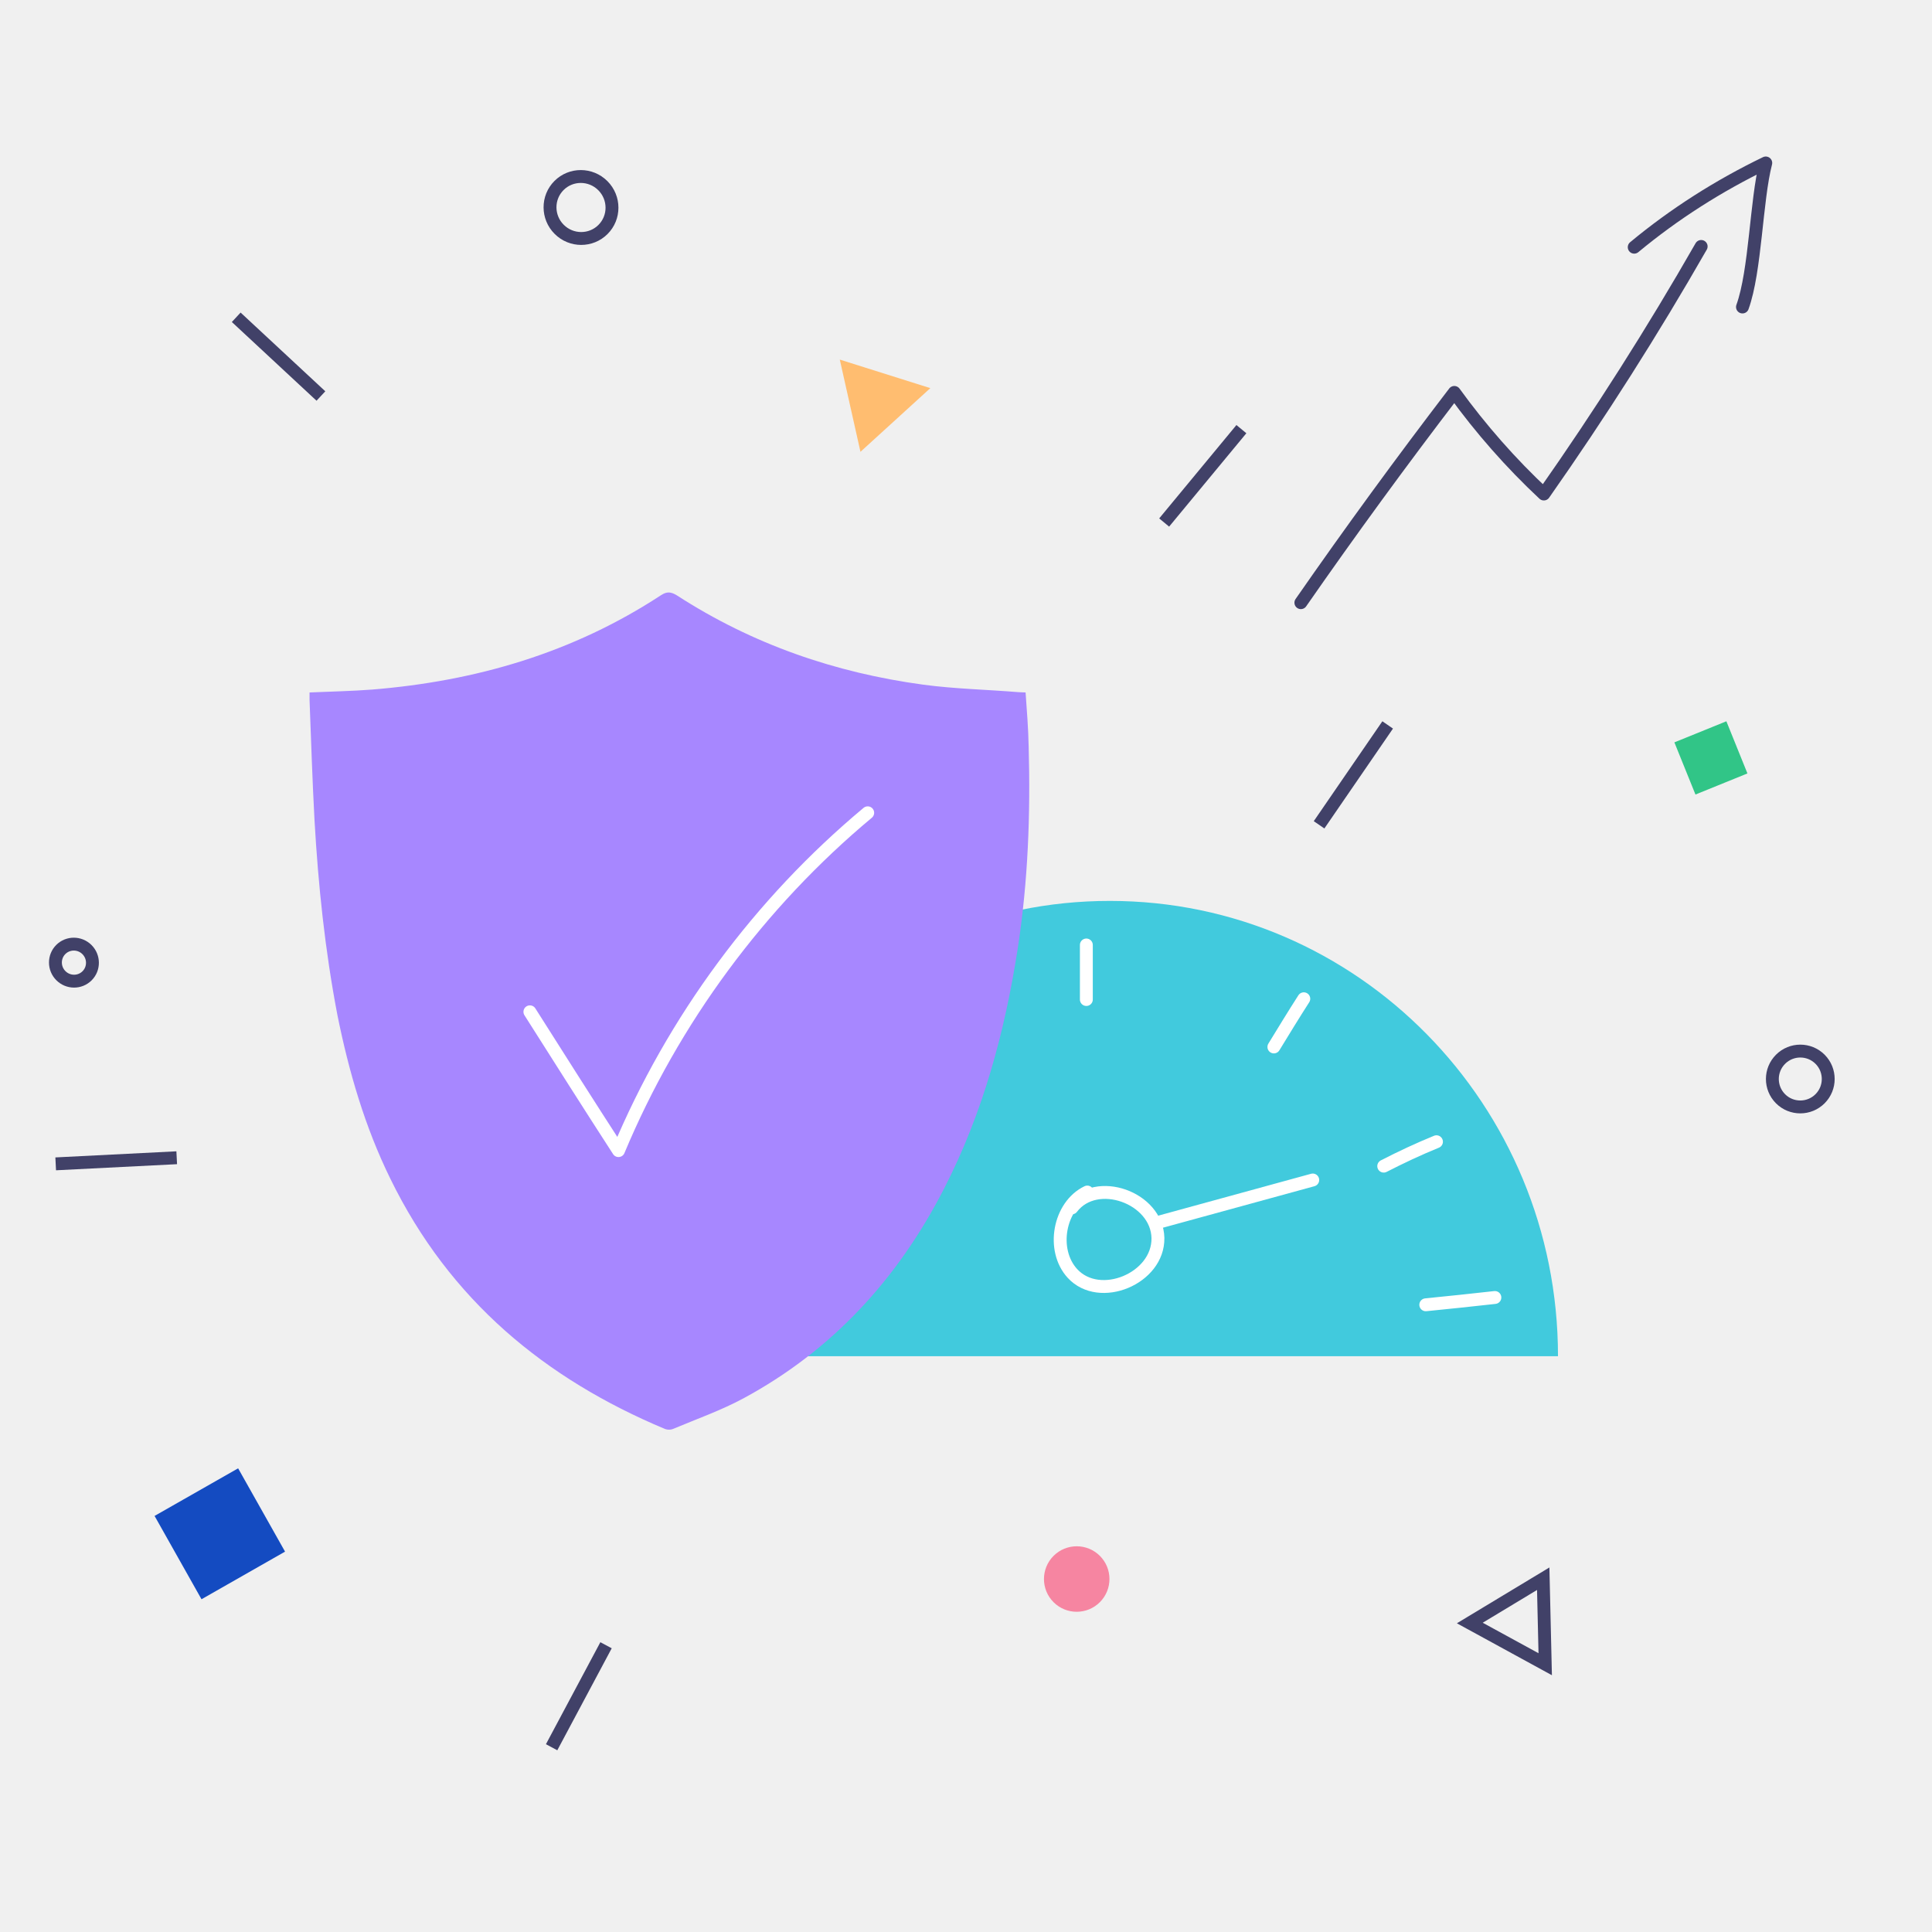
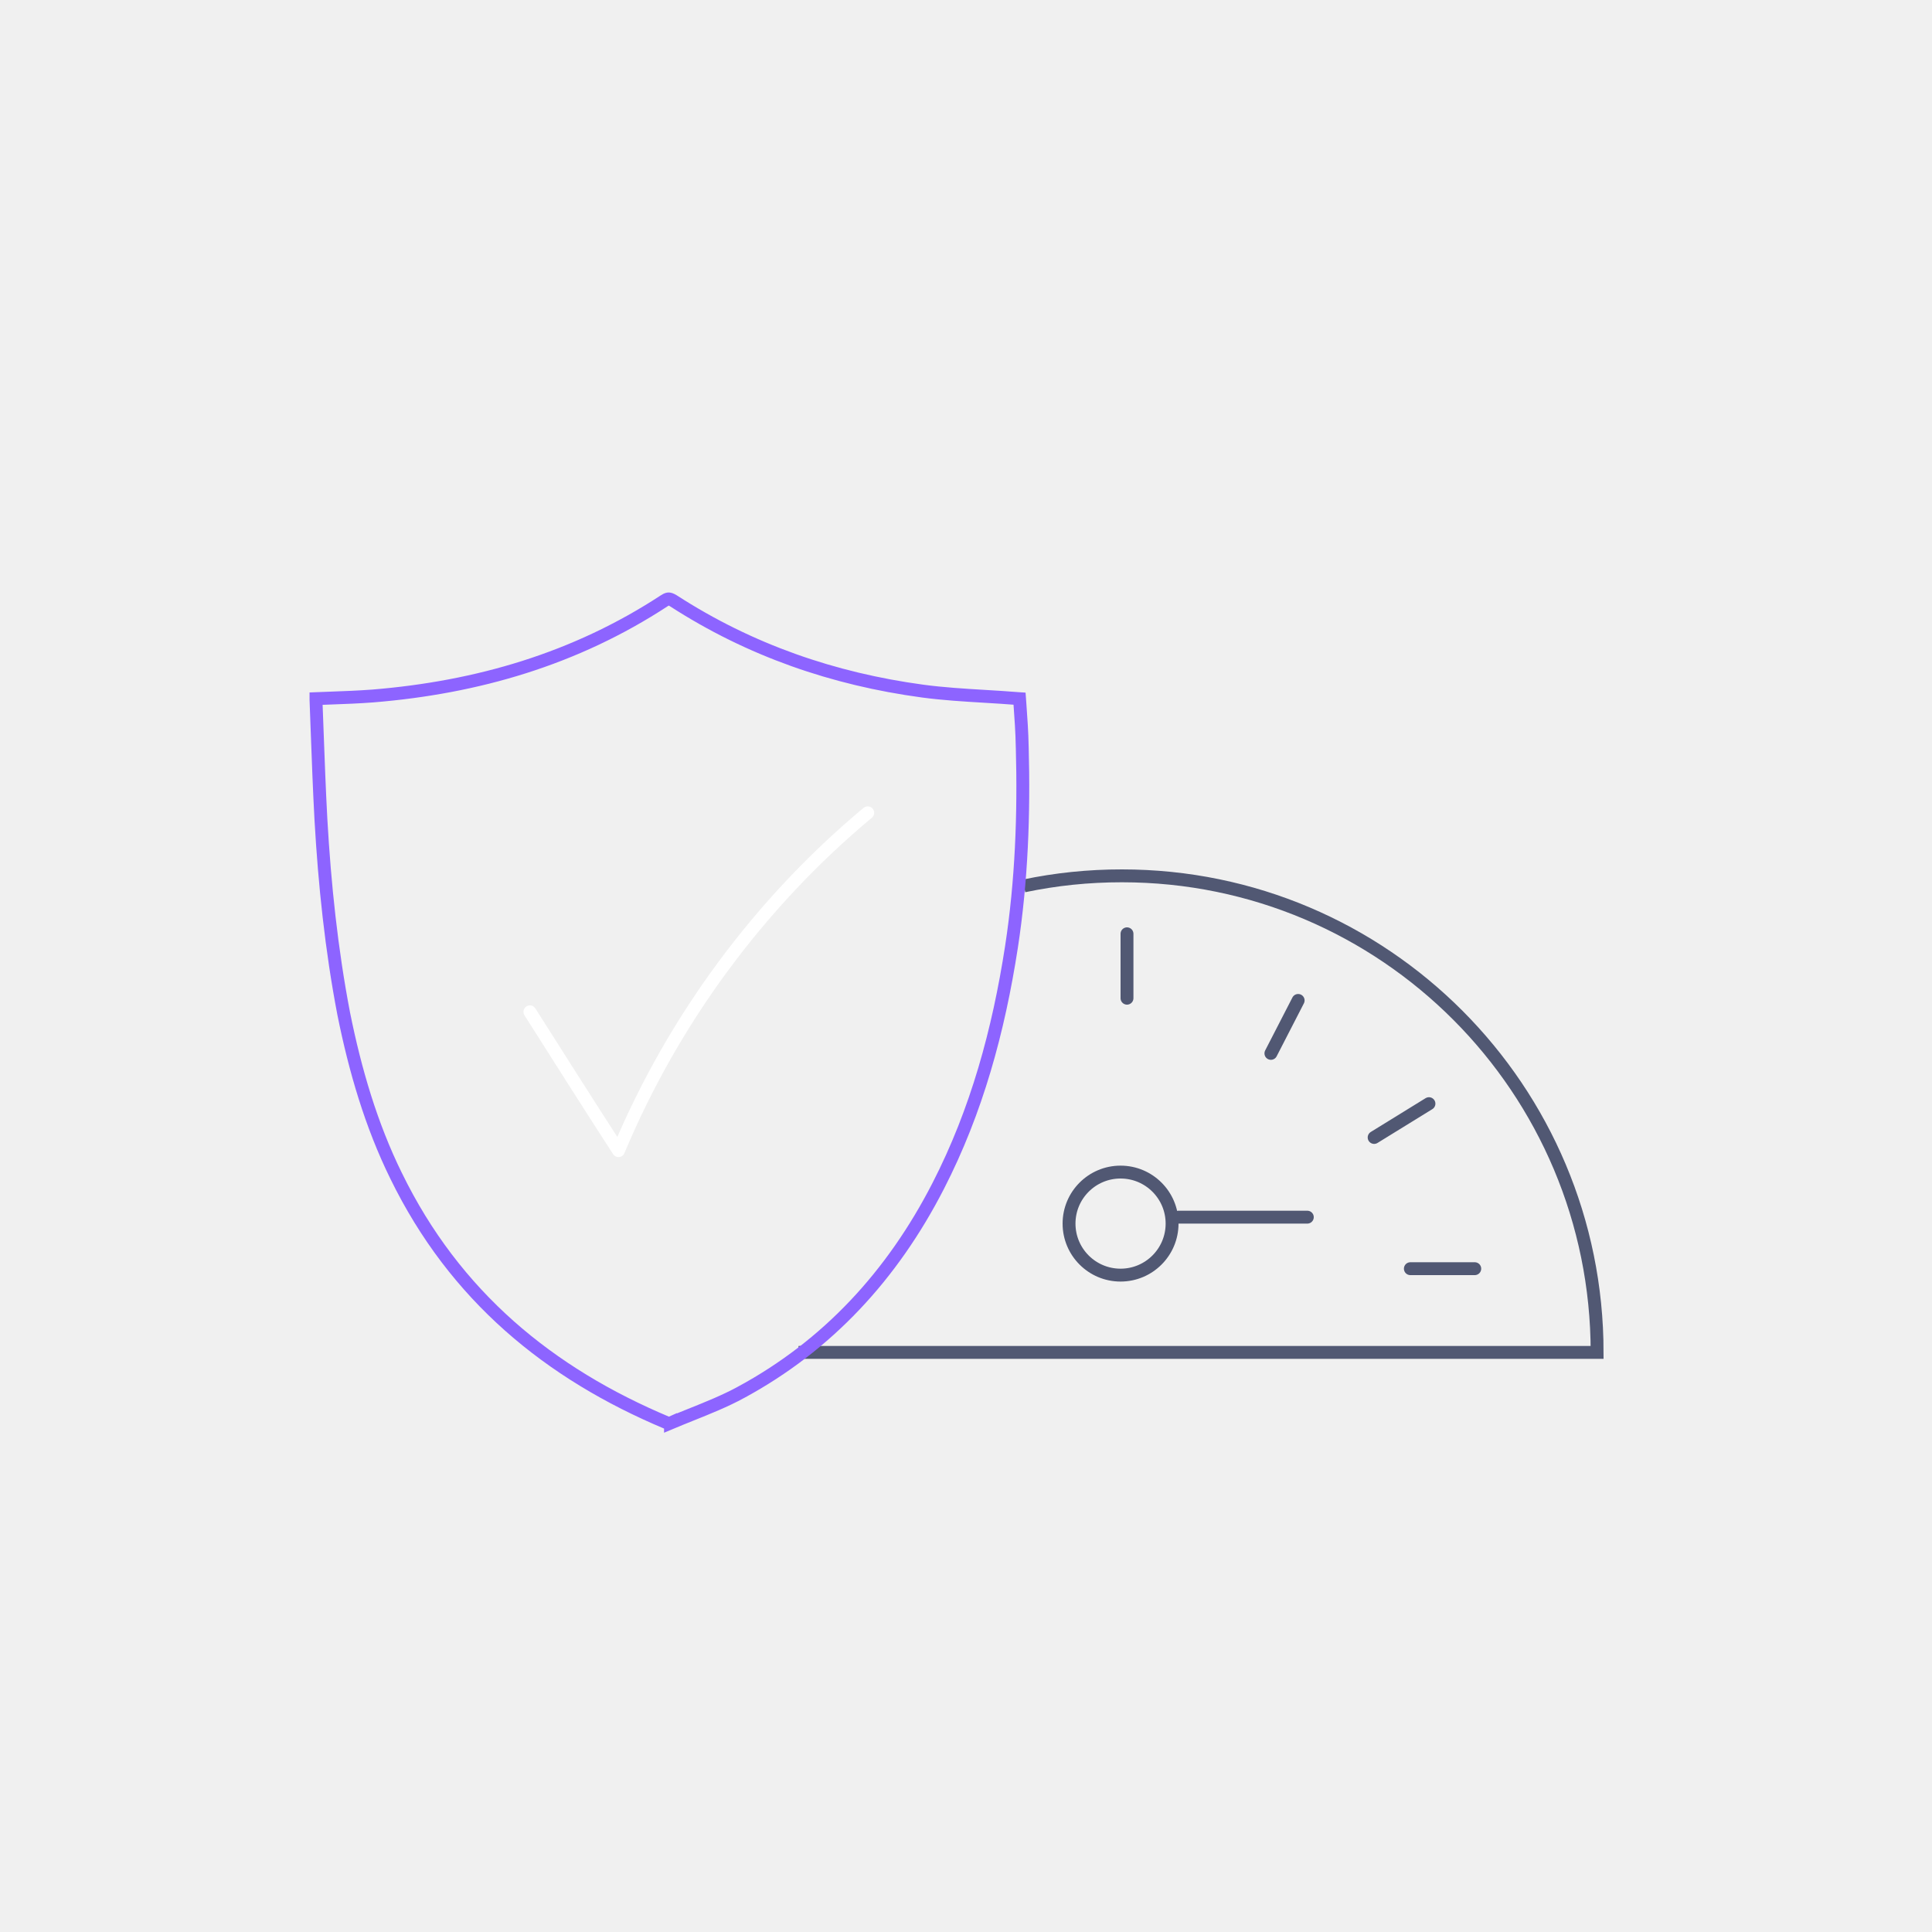
<svg xmlns="http://www.w3.org/2000/svg" width="150" height="150" viewBox="0 0 150 150" fill="none">
-   <path d="M81.798 120.798C80.805 121.791 80.805 123.401 81.798 124.394C82.79 125.386 84.4 125.386 85.393 124.393C86.386 123.4 86.387 121.79 85.394 120.797C84.401 119.805 82.791 119.805 81.798 120.798Z" fill="#F685A1" />
-   <path d="M138.241 85.308C137.394 84.461 137.394 83.088 138.242 82.241C139.089 81.394 140.462 81.394 141.309 82.24C142.155 83.087 142.155 84.46 141.308 85.307C140.46 86.154 139.087 86.154 138.241 85.308Z" stroke="#414168" />
-   <path d="M43.414 17.805C42.469 16.86 42.467 15.337 43.402 14.402C44.336 13.468 45.859 13.47 46.804 14.415C47.749 15.359 47.751 16.883 46.816 17.817C45.882 18.751 44.359 18.75 43.414 17.805Z" stroke="#414168" />
-   <path d="M4.728 75.752C4.163 75.187 4.163 74.277 4.72 73.719C5.277 73.162 6.188 73.162 6.753 73.727C7.318 74.293 7.318 75.203 6.761 75.76C6.204 76.317 5.294 76.318 4.728 75.752Z" stroke="#414168" />
-   <path d="M131.635 61.687L135.67 60.05L134.035 56L129.999 57.637L131.635 61.687Z" fill="#31C587" />
-   <path d="M12.001 117.696L15.645 124.165L22.131 120.468L18.488 114L12.001 117.696Z" fill="#144BC1" />
-   <path d="M72.231 30.134L66.806 35.079L65.201 27.918L72.231 30.134Z" fill="#FFBD70" />
-   <line y1="-0.5" x2="9.408" y2="-0.5" transform="matrix(-0.63737 0.770558 -0.770557 -0.637371 95.9961 33)" stroke="#414168" />
-   <line y1="-0.5" x2="9.408" y2="-0.5" transform="matrix(-0.998728 0.0504256 -0.0504242 -0.998728 13.6953 89.3877)" stroke="#414168" />
-   <line x1="31.668" y1="63.785" x2="39.028" y2="72.647" stroke="#414168" />
-   <line x1="47.053" y1="127.736" x2="42.827" y2="135.656" stroke="#414168" />
-   <line y1="-0.5" x2="9.408" y2="-0.5" transform="matrix(-0.566115 0.824326 -0.824325 -0.566116 107.326 56)" stroke="#414168" />
-   <path d="M119.97 129.21L114.115 126.01L119.815 122.571L119.97 129.21Z" stroke="#414168" />
-   <path d="M51.4 105.298H86.181H120.962C120.962 85.769 105.395 69.947 86.181 69.947C66.967 69.924 51.4 85.769 51.4 105.298Z" fill="#41CADD" />
-   <path d="M89.707 94.961L101.922 91.614" stroke="white" stroke-miterlimit="10" stroke-linecap="round" stroke-linejoin="round" />
-   <path d="M84.344 73.368C84.344 74.771 84.344 76.199 84.344 77.602" stroke="white" stroke-miterlimit="10" stroke-linecap="round" stroke-linejoin="round" />
-   <path d="M116.062 100.737C114.266 100.934 112.47 101.131 110.697 101.303" stroke="white" stroke-miterlimit="10" stroke-linecap="round" stroke-linejoin="round" />
-   <path d="M98.904 81.285C99.671 80.03 100.437 78.775 101.227 77.544" stroke="white" stroke-miterlimit="10" stroke-linecap="round" stroke-linejoin="round" />
-   <path d="M107.432 90.539C108.773 89.85 110.138 89.21 111.527 88.644" stroke="white" stroke-miterlimit="10" stroke-linecap="round" stroke-linejoin="round" />
-   <path d="M84.417 92.549C82.214 93.608 81.591 97.053 83.267 98.875C85.375 101.163 89.95 99.268 89.902 96.118C89.83 92.968 85.112 91.294 83.22 93.78" stroke="white" stroke-miterlimit="10" stroke-linecap="round" stroke-linejoin="round" />
-   <path d="M24.033 53.762C25.692 53.687 27.302 53.662 28.912 53.536C36.916 52.885 44.463 50.704 51.313 46.216C51.77 45.916 52.082 45.941 52.539 46.216C58.427 50.027 64.844 52.233 71.695 53.16C74.122 53.486 76.598 53.536 79.049 53.737C79.217 53.737 79.362 53.762 79.626 53.762C79.722 55.166 79.842 56.57 79.866 57.999C80.011 63.213 79.818 68.427 79.025 73.591C78.016 80.134 76.309 86.426 73.281 92.318C69.676 99.337 64.58 104.852 57.778 108.537C56.024 109.49 54.101 110.166 52.25 110.944C52.082 111.019 51.818 111.019 51.625 110.944C42.348 107.058 34.921 100.966 30.306 91.515C28.335 87.504 27.086 83.218 26.196 78.806C25.235 73.792 24.706 68.728 24.418 63.664C24.25 60.556 24.153 57.447 24.033 54.339C24.033 54.138 24.033 53.938 24.033 53.762Z" fill="#A787FF" />
-   <path d="M41.141 78.557C43.424 82.159 45.707 85.761 48.019 89.333C52.271 79.167 58.978 70.105 67.369 63.105" stroke="white" stroke-miterlimit="10" stroke-linecap="round" stroke-linejoin="round" />
-   <path d="M100.999 46.792C104.849 41.251 108.818 35.819 112.914 30.467C114.966 33.302 117.305 35.964 119.864 38.355C124.241 32.12 128.312 25.713 132.078 19.134" stroke="#414168" stroke-miterlimit="10" stroke-linecap="round" stroke-linejoin="round" />
-   <path d="M126.88 19.192C129.996 16.607 133.43 14.423 137.094 12.652C136.344 15.548 136.302 21.02 135.285 23.835" stroke="#414168" stroke-miterlimit="10" stroke-linecap="round" stroke-linejoin="round" />
-   <line x1="18.34" y1="24.634" x2="24.916" y2="30.746" stroke="#414168" />
+   <path d="M79.499 68.782C81.956 68.266 84.503 67.997 87.114 68C107.491 68 124 84.56 124 105H87.114H62" stroke="#515873" />
+   <line x1="87.5" y1="72.5" x2="87.5" y2="77.5" stroke="#515873" stroke-linecap="round" stroke-linejoin="round" />
+   <line x1="114.5" y1="98.5" x2="109.5" y2="98.5" stroke="#515873" stroke-linecap="round" stroke-linejoin="round" />
+   <line x1="110.944" y1="85.688" x2="106.688" y2="88.312" stroke="#515873" stroke-linecap="round" stroke-linejoin="round" />
+   <line x1="100.788" y1="77.673" x2="98.673" y2="81.784" stroke="#515873" stroke-linecap="round" stroke-linejoin="round" />
+   <circle cx="87" cy="95" r="4" stroke="#515873" />
+   <line x1="91.5" y1="94.5" x2="101.5" y2="94.5" stroke="#515873" stroke-linecap="round" stroke-linejoin="round" />
+   <path d="M28.951 54.035L28.953 54.035C37.023 53.377 44.654 51.176 51.587 46.635L51.588 46.634C51.769 46.515 51.862 46.499 51.918 46.5C51.98 46.501 52.08 46.525 52.274 46.641C58.228 50.492 64.715 52.72 71.627 53.656L71.628 53.656C73.215 53.869 74.842 53.967 76.447 54.063C77.31 54.115 78.167 54.166 79.008 54.235L79.029 54.237H79.049C79.085 54.237 79.118 54.238 79.158 54.241C79.168 54.372 79.177 54.503 79.186 54.634C79.267 55.761 79.347 56.875 79.366 58.007L79.367 58.012C79.51 63.206 79.318 68.388 78.531 73.515C77.527 80.022 75.833 86.259 72.836 92.089L72.836 92.089C69.272 99.029 64.244 104.465 57.54 108.097L57.54 108.098C56.292 108.775 54.97 109.305 53.619 109.846C53.102 110.054 52.58 110.263 52.057 110.483L52.057 110.482L52.046 110.487C52.045 110.488 52.036 110.491 52.019 110.494C51.999 110.498 51.975 110.5 51.947 110.5C51.89 110.5 51.841 110.49 51.811 110.479C42.628 106.632 35.307 100.617 30.756 91.296L30.755 91.295C28.81 87.335 27.571 83.094 26.687 78.709C25.731 73.724 25.204 68.684 24.917 63.636C24.791 61.31 24.706 58.985 24.62 56.655C24.592 55.88 24.563 55.105 24.533 54.329V54.328V54.327V54.326V54.325V54.323V54.322V54.321V54.32V54.319V54.317V54.316V54.315V54.314V54.313V54.312V54.31V54.309V54.308V54.307V54.306V54.304V54.303V54.302V54.301V54.3V54.299V54.297V54.296V54.295V54.294V54.293V54.292V54.29V54.289V54.288V54.287V54.286V54.285V54.283V54.282V54.281V54.28V54.279V54.278V54.276V54.275V54.274V54.273V54.272V54.27V54.269V54.268V54.267V54.266V54.265V54.263V54.262V54.261V54.26V54.259V54.258V54.256V54.255V54.254V54.253V54.252V54.251V54.249V54.248V54.247V54.246V54.245V54.243V54.242V54.241V54.241C24.904 54.226 25.274 54.213 25.644 54.2C26.751 54.16 27.855 54.12 28.951 54.035Z" stroke="#8D64FF" />
+   <path d="M41.141 78.558C43.424 82.159 45.707 85.761 48.019 89.334C52.271 79.168 58.978 70.105 67.369 63.105" stroke="white" stroke-miterlimit="10" stroke-linecap="round" stroke-linejoin="round" />
</svg>
